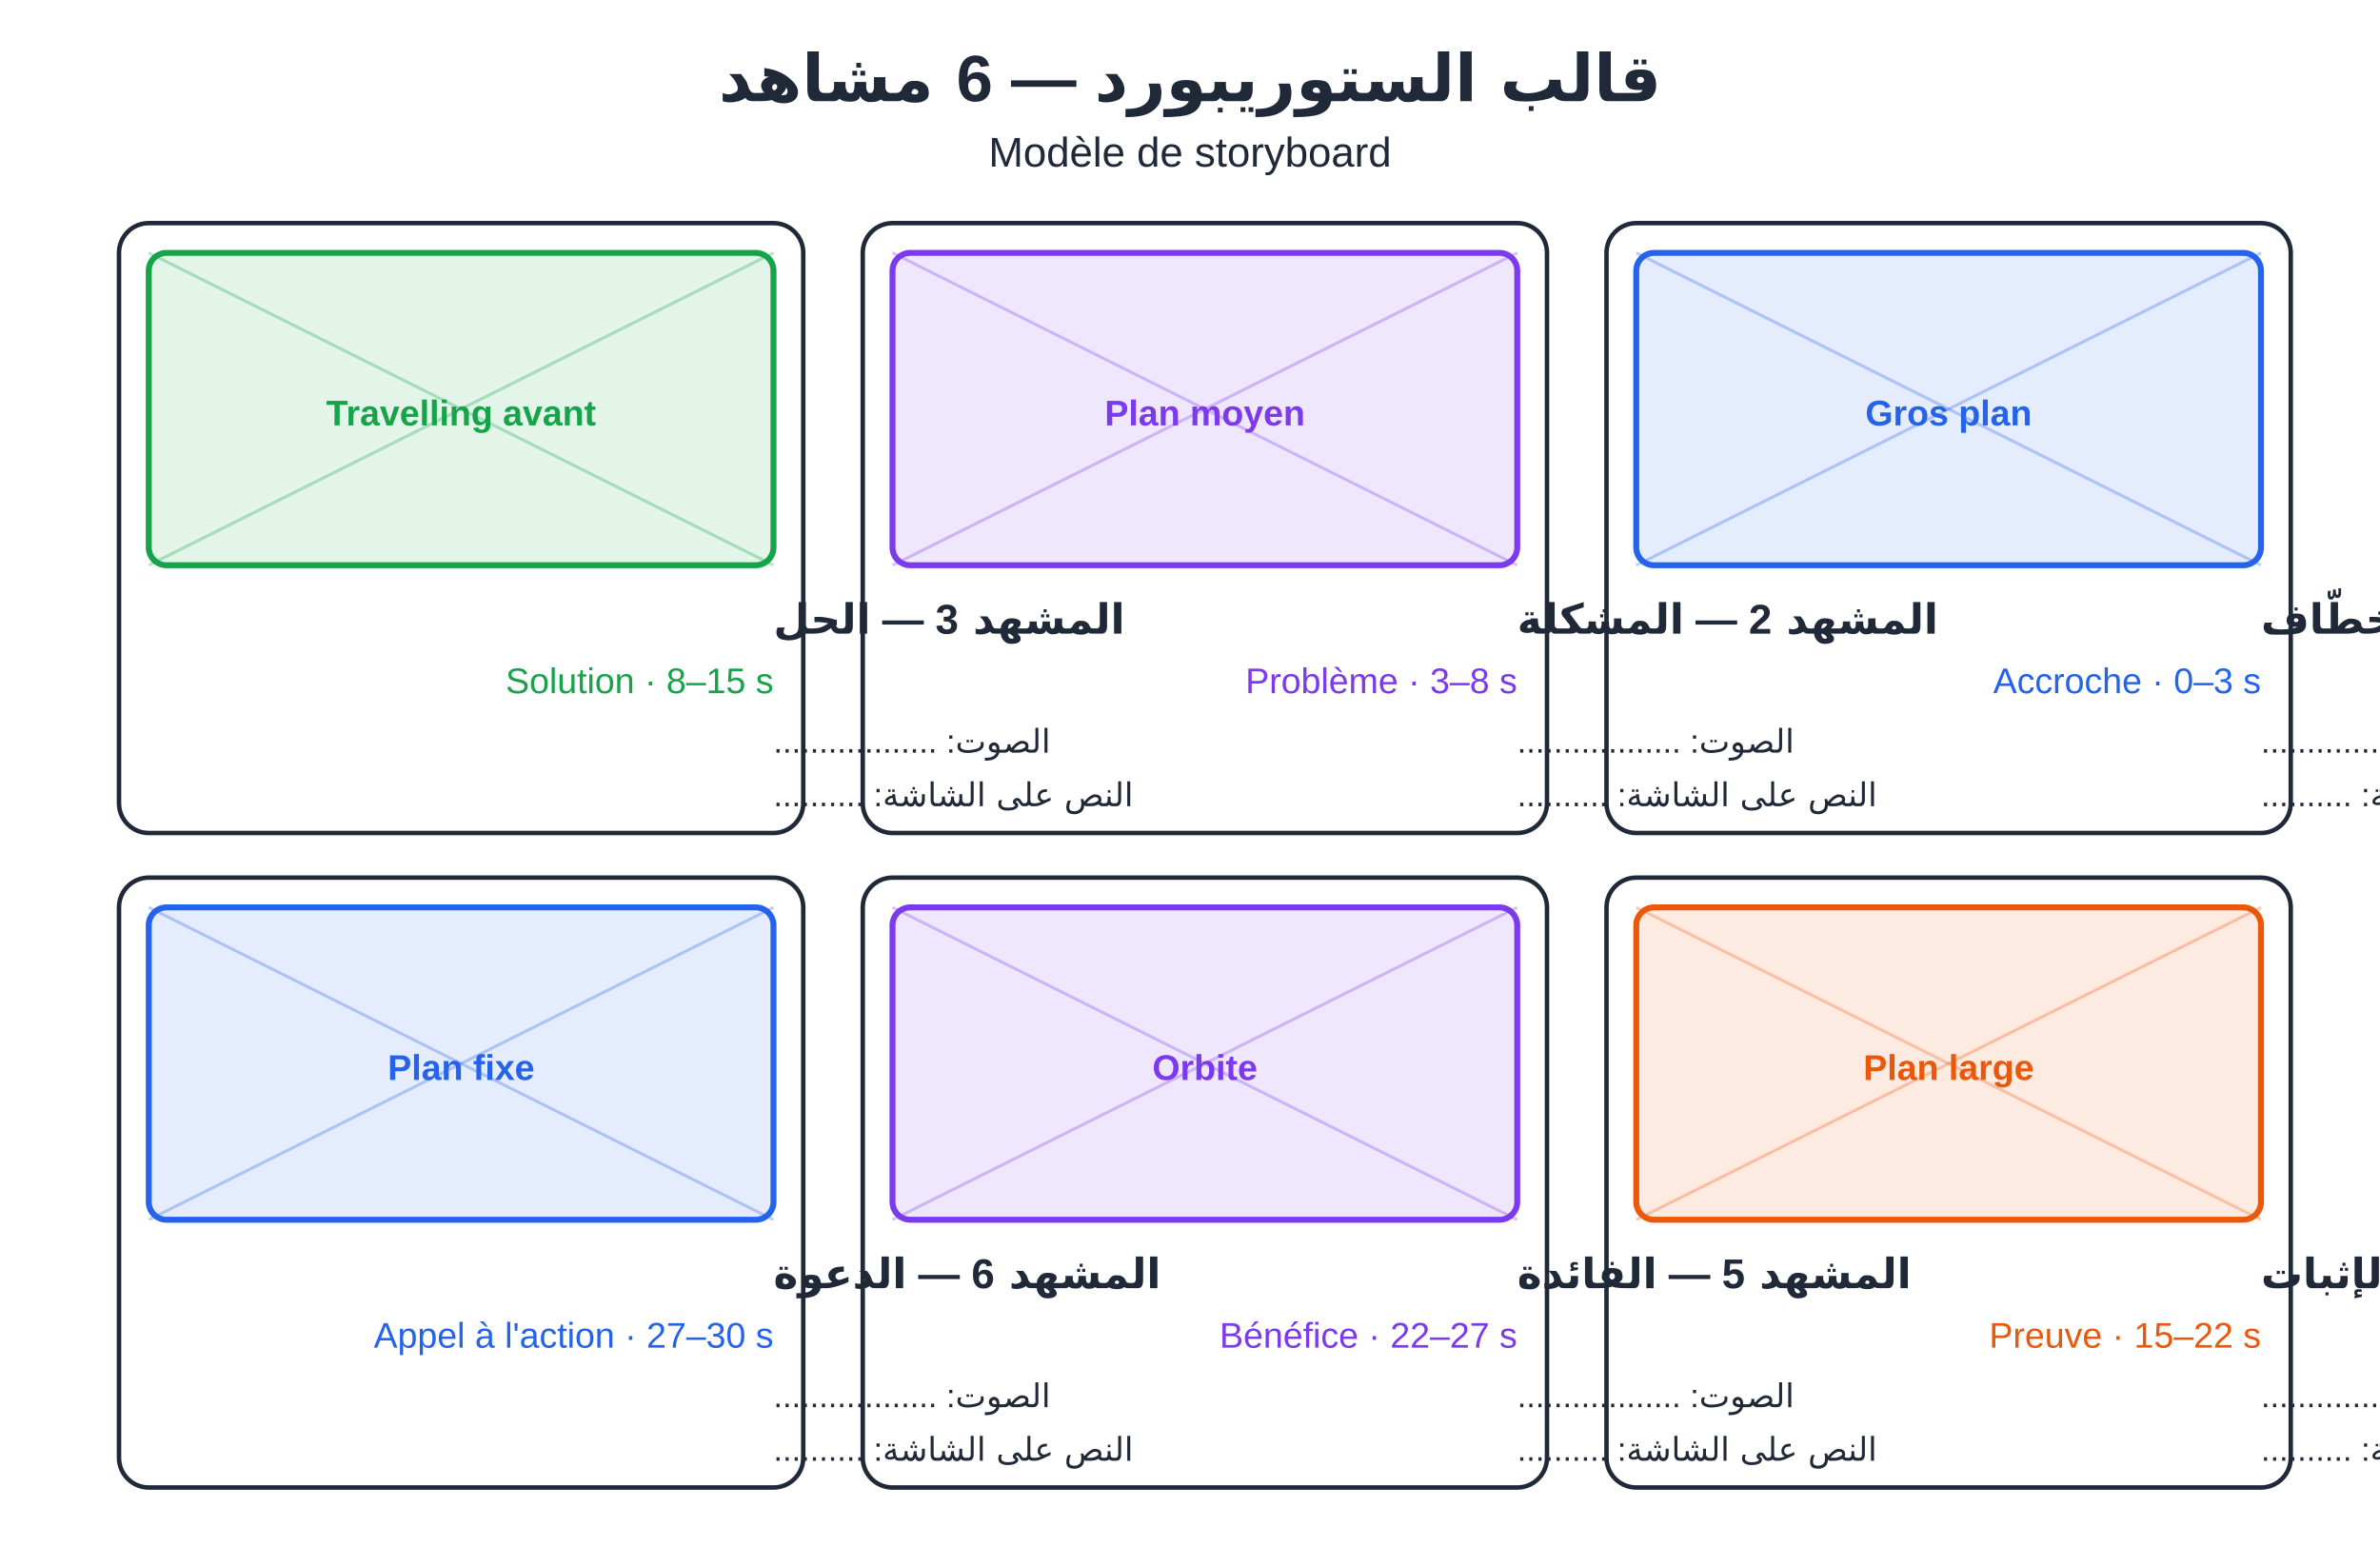
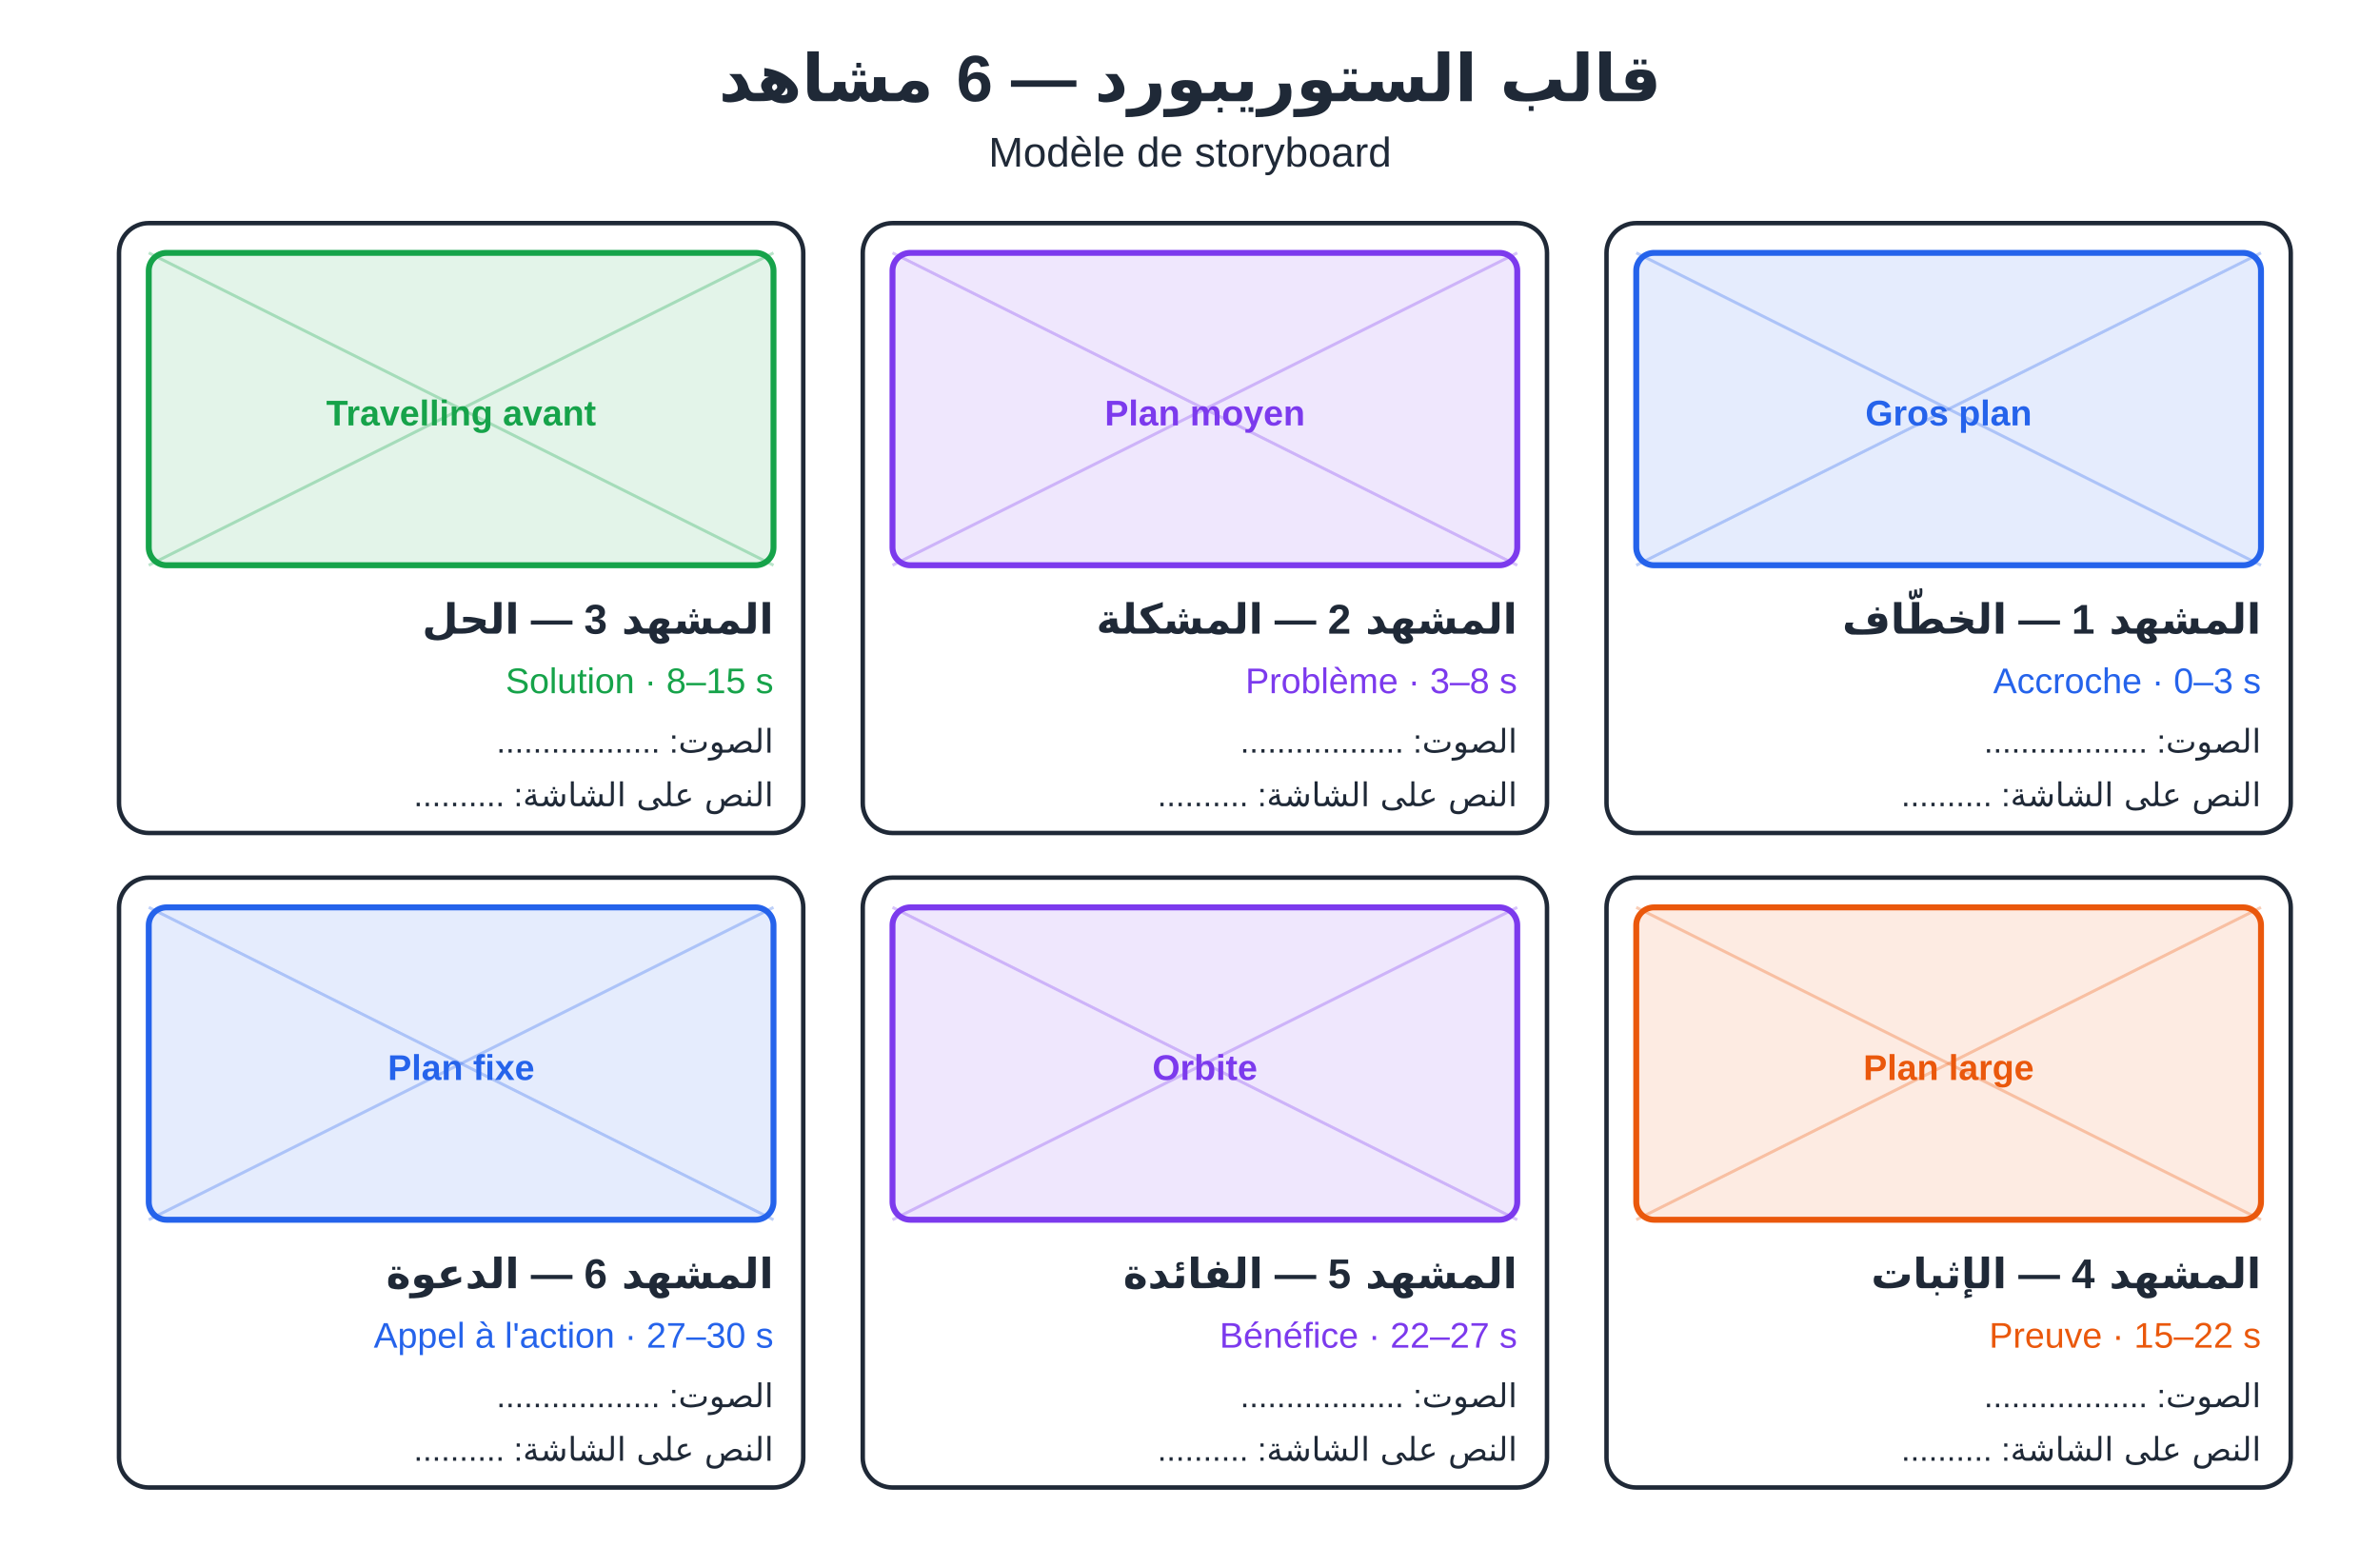
<svg xmlns="http://www.w3.org/2000/svg" viewBox="0 0 800 520" width="800" height="520" font-family="Tahoma, Arial, sans-serif">
  <rect width="100%" height="100%" fill="#ffffff" />
  <text x="400" y="34" text-anchor="middle" direction="rtl" font-size="22" font-weight="bold" fill="#1f2937">قالب الستوريبورد — 6 مشاهد</text>
  <text x="400" y="56" text-anchor="middle" font-size="14" fill="#1f2937">Modèle de storyboard</text>
  <rect x="540" y="75" width="230" height="205" rx="10" fill="#ffffff" stroke="#1f2937" stroke-width="1.5" />
  <rect x="550" y="85" width="210" height="105" rx="6" fill="#2563eb" fill-opacity="0.12" stroke="#2563eb" stroke-width="2" />
  <line x1="550" y1="85" x2="760" y2="190" stroke="#2563eb" stroke-opacity="0.3" />
  <line x1="760" y1="85" x2="550" y2="190" stroke="#2563eb" stroke-opacity="0.3" />
  <text x="655" y="143" text-anchor="middle" font-size="12" fill="#2563eb" font-weight="bold">Gros plan</text>
-   <text x="760" y="213" text-anchor="end" direction="rtl" font-size="14" font-weight="bold" fill="#1f2937">المشهد 1 — الخطّاف</text>
+   <text x="760" y="213" text-anchor="start" direction="rtl" font-size="14" font-weight="bold" fill="#1f2937">المشهد 1 — الخطّاف</text>
  <text x="760" y="233" text-anchor="end" font-size="12" fill="#2563eb">Accroche · 0–3 s</text>
-   <text x="760" y="253" text-anchor="end" direction="rtl" font-size="11" fill="#1f2937">الصوت: ..................</text>
-   <text x="760" y="271" text-anchor="end" direction="rtl" font-size="11" fill="#1f2937">النص على الشاشة: ..........</text>
+   <text x="760" y="253" text-anchor="start" direction="rtl" font-size="11" fill="#1f2937">الصوت: ..................</text>
+   <text x="760" y="271" text-anchor="start" direction="rtl" font-size="11" fill="#1f2937">النص على الشاشة: ..........</text>
  <rect x="290" y="75" width="230" height="205" rx="10" fill="#ffffff" stroke="#1f2937" stroke-width="1.5" />
  <rect x="300" y="85" width="210" height="105" rx="6" fill="#7c3aed" fill-opacity="0.12" stroke="#7c3aed" stroke-width="2" />
  <line x1="300" y1="85" x2="510" y2="190" stroke="#7c3aed" stroke-opacity="0.3" />
  <line x1="510" y1="85" x2="300" y2="190" stroke="#7c3aed" stroke-opacity="0.3" />
  <text x="405" y="143" text-anchor="middle" font-size="12" fill="#7c3aed" font-weight="bold">Plan moyen</text>
-   <text x="510" y="213" text-anchor="end" direction="rtl" font-size="14" font-weight="bold" fill="#1f2937">المشهد 2 — المشكلة</text>
+   <text x="510" y="213" text-anchor="start" direction="rtl" font-size="14" font-weight="bold" fill="#1f2937">المشهد 2 — المشكلة</text>
  <text x="510" y="233" text-anchor="end" font-size="12" fill="#7c3aed">Problème · 3–8 s</text>
-   <text x="510" y="253" text-anchor="end" direction="rtl" font-size="11" fill="#1f2937">الصوت: ..................</text>
-   <text x="510" y="271" text-anchor="end" direction="rtl" font-size="11" fill="#1f2937">النص على الشاشة: ..........</text>
+   <text x="510" y="253" text-anchor="start" direction="rtl" font-size="11" fill="#1f2937">الصوت: ..................</text>
+   <text x="510" y="271" text-anchor="start" direction="rtl" font-size="11" fill="#1f2937">النص على الشاشة: ..........</text>
  <rect x="40" y="75" width="230" height="205" rx="10" fill="#ffffff" stroke="#1f2937" stroke-width="1.5" />
  <rect x="50" y="85" width="210" height="105" rx="6" fill="#16a34a" fill-opacity="0.12" stroke="#16a34a" stroke-width="2" />
  <line x1="50" y1="85" x2="260" y2="190" stroke="#16a34a" stroke-opacity="0.3" />
  <line x1="260" y1="85" x2="50" y2="190" stroke="#16a34a" stroke-opacity="0.3" />
  <text x="155" y="143" text-anchor="middle" font-size="12" fill="#16a34a" font-weight="bold">Travelling avant</text>
-   <text x="260" y="213" text-anchor="end" direction="rtl" font-size="14" font-weight="bold" fill="#1f2937">المشهد 3 — الحل</text>
+   <text x="260" y="213" text-anchor="start" direction="rtl" font-size="14" font-weight="bold" fill="#1f2937">المشهد 3 — الحل</text>
  <text x="260" y="233" text-anchor="end" font-size="12" fill="#16a34a">Solution · 8–15 s</text>
-   <text x="260" y="253" text-anchor="end" direction="rtl" font-size="11" fill="#1f2937">الصوت: ..................</text>
-   <text x="260" y="271" text-anchor="end" direction="rtl" font-size="11" fill="#1f2937">النص على الشاشة: ..........</text>
+   <text x="260" y="253" text-anchor="start" direction="rtl" font-size="11" fill="#1f2937">الصوت: ..................</text>
+   <text x="260" y="271" text-anchor="start" direction="rtl" font-size="11" fill="#1f2937">النص على الشاشة: ..........</text>
  <rect x="540" y="295" width="230" height="205" rx="10" fill="#ffffff" stroke="#1f2937" stroke-width="1.5" />
  <rect x="550" y="305" width="210" height="105" rx="6" fill="#ea580c" fill-opacity="0.12" stroke="#ea580c" stroke-width="2" />
  <line x1="550" y1="305" x2="760" y2="410" stroke="#ea580c" stroke-opacity="0.3" />
  <line x1="760" y1="305" x2="550" y2="410" stroke="#ea580c" stroke-opacity="0.3" />
  <text x="655" y="363" text-anchor="middle" font-size="12" fill="#ea580c" font-weight="bold">Plan large</text>
-   <text x="760" y="433" text-anchor="end" direction="rtl" font-size="14" font-weight="bold" fill="#1f2937">المشهد 4 — الإثبات</text>
+   <text x="760" y="433" text-anchor="start" direction="rtl" font-size="14" font-weight="bold" fill="#1f2937">المشهد 4 — الإثبات</text>
  <text x="760" y="453" text-anchor="end" font-size="12" fill="#ea580c">Preuve · 15–22 s</text>
-   <text x="760" y="473" text-anchor="end" direction="rtl" font-size="11" fill="#1f2937">الصوت: ..................</text>
-   <text x="760" y="491" text-anchor="end" direction="rtl" font-size="11" fill="#1f2937">النص على الشاشة: ..........</text>
+   <text x="760" y="473" text-anchor="start" direction="rtl" font-size="11" fill="#1f2937">الصوت: ..................</text>
+   <text x="760" y="491" text-anchor="start" direction="rtl" font-size="11" fill="#1f2937">النص على الشاشة: ..........</text>
  <rect x="290" y="295" width="230" height="205" rx="10" fill="#ffffff" stroke="#1f2937" stroke-width="1.5" />
  <rect x="300" y="305" width="210" height="105" rx="6" fill="#7c3aed" fill-opacity="0.12" stroke="#7c3aed" stroke-width="2" />
  <line x1="300" y1="305" x2="510" y2="410" stroke="#7c3aed" stroke-opacity="0.3" />
  <line x1="510" y1="305" x2="300" y2="410" stroke="#7c3aed" stroke-opacity="0.3" />
  <text x="405" y="363" text-anchor="middle" font-size="12" fill="#7c3aed" font-weight="bold">Orbite</text>
-   <text x="510" y="433" text-anchor="end" direction="rtl" font-size="14" font-weight="bold" fill="#1f2937">المشهد 5 — الفائدة</text>
+   <text x="510" y="433" text-anchor="start" direction="rtl" font-size="14" font-weight="bold" fill="#1f2937">المشهد 5 — الفائدة</text>
  <text x="510" y="453" text-anchor="end" font-size="12" fill="#7c3aed">Bénéfice · 22–27 s</text>
-   <text x="510" y="473" text-anchor="end" direction="rtl" font-size="11" fill="#1f2937">الصوت: ..................</text>
-   <text x="510" y="491" text-anchor="end" direction="rtl" font-size="11" fill="#1f2937">النص على الشاشة: ..........</text>
+   <text x="510" y="473" text-anchor="start" direction="rtl" font-size="11" fill="#1f2937">الصوت: ..................</text>
+   <text x="510" y="491" text-anchor="start" direction="rtl" font-size="11" fill="#1f2937">النص على الشاشة: ..........</text>
  <rect x="40" y="295" width="230" height="205" rx="10" fill="#ffffff" stroke="#1f2937" stroke-width="1.5" />
  <rect x="50" y="305" width="210" height="105" rx="6" fill="#2563eb" fill-opacity="0.12" stroke="#2563eb" stroke-width="2" />
  <line x1="50" y1="305" x2="260" y2="410" stroke="#2563eb" stroke-opacity="0.3" />
  <line x1="260" y1="305" x2="50" y2="410" stroke="#2563eb" stroke-opacity="0.3" />
  <text x="155" y="363" text-anchor="middle" font-size="12" fill="#2563eb" font-weight="bold">Plan fixe</text>
-   <text x="260" y="433" text-anchor="end" direction="rtl" font-size="14" font-weight="bold" fill="#1f2937">المشهد 6 — الدعوة</text>
+   <text x="260" y="433" text-anchor="start" direction="rtl" font-size="14" font-weight="bold" fill="#1f2937">المشهد 6 — الدعوة</text>
  <text x="260" y="453" text-anchor="end" font-size="12" fill="#2563eb">Appel à l'action · 27–30 s</text>
-   <text x="260" y="473" text-anchor="end" direction="rtl" font-size="11" fill="#1f2937">الصوت: ..................</text>
-   <text x="260" y="491" text-anchor="end" direction="rtl" font-size="11" fill="#1f2937">النص على الشاشة: ..........</text>
+   <text x="260" y="473" text-anchor="start" direction="rtl" font-size="11" fill="#1f2937">الصوت: ..................</text>
+   <text x="260" y="491" text-anchor="start" direction="rtl" font-size="11" fill="#1f2937">النص على الشاشة: ..........</text>
</svg>
